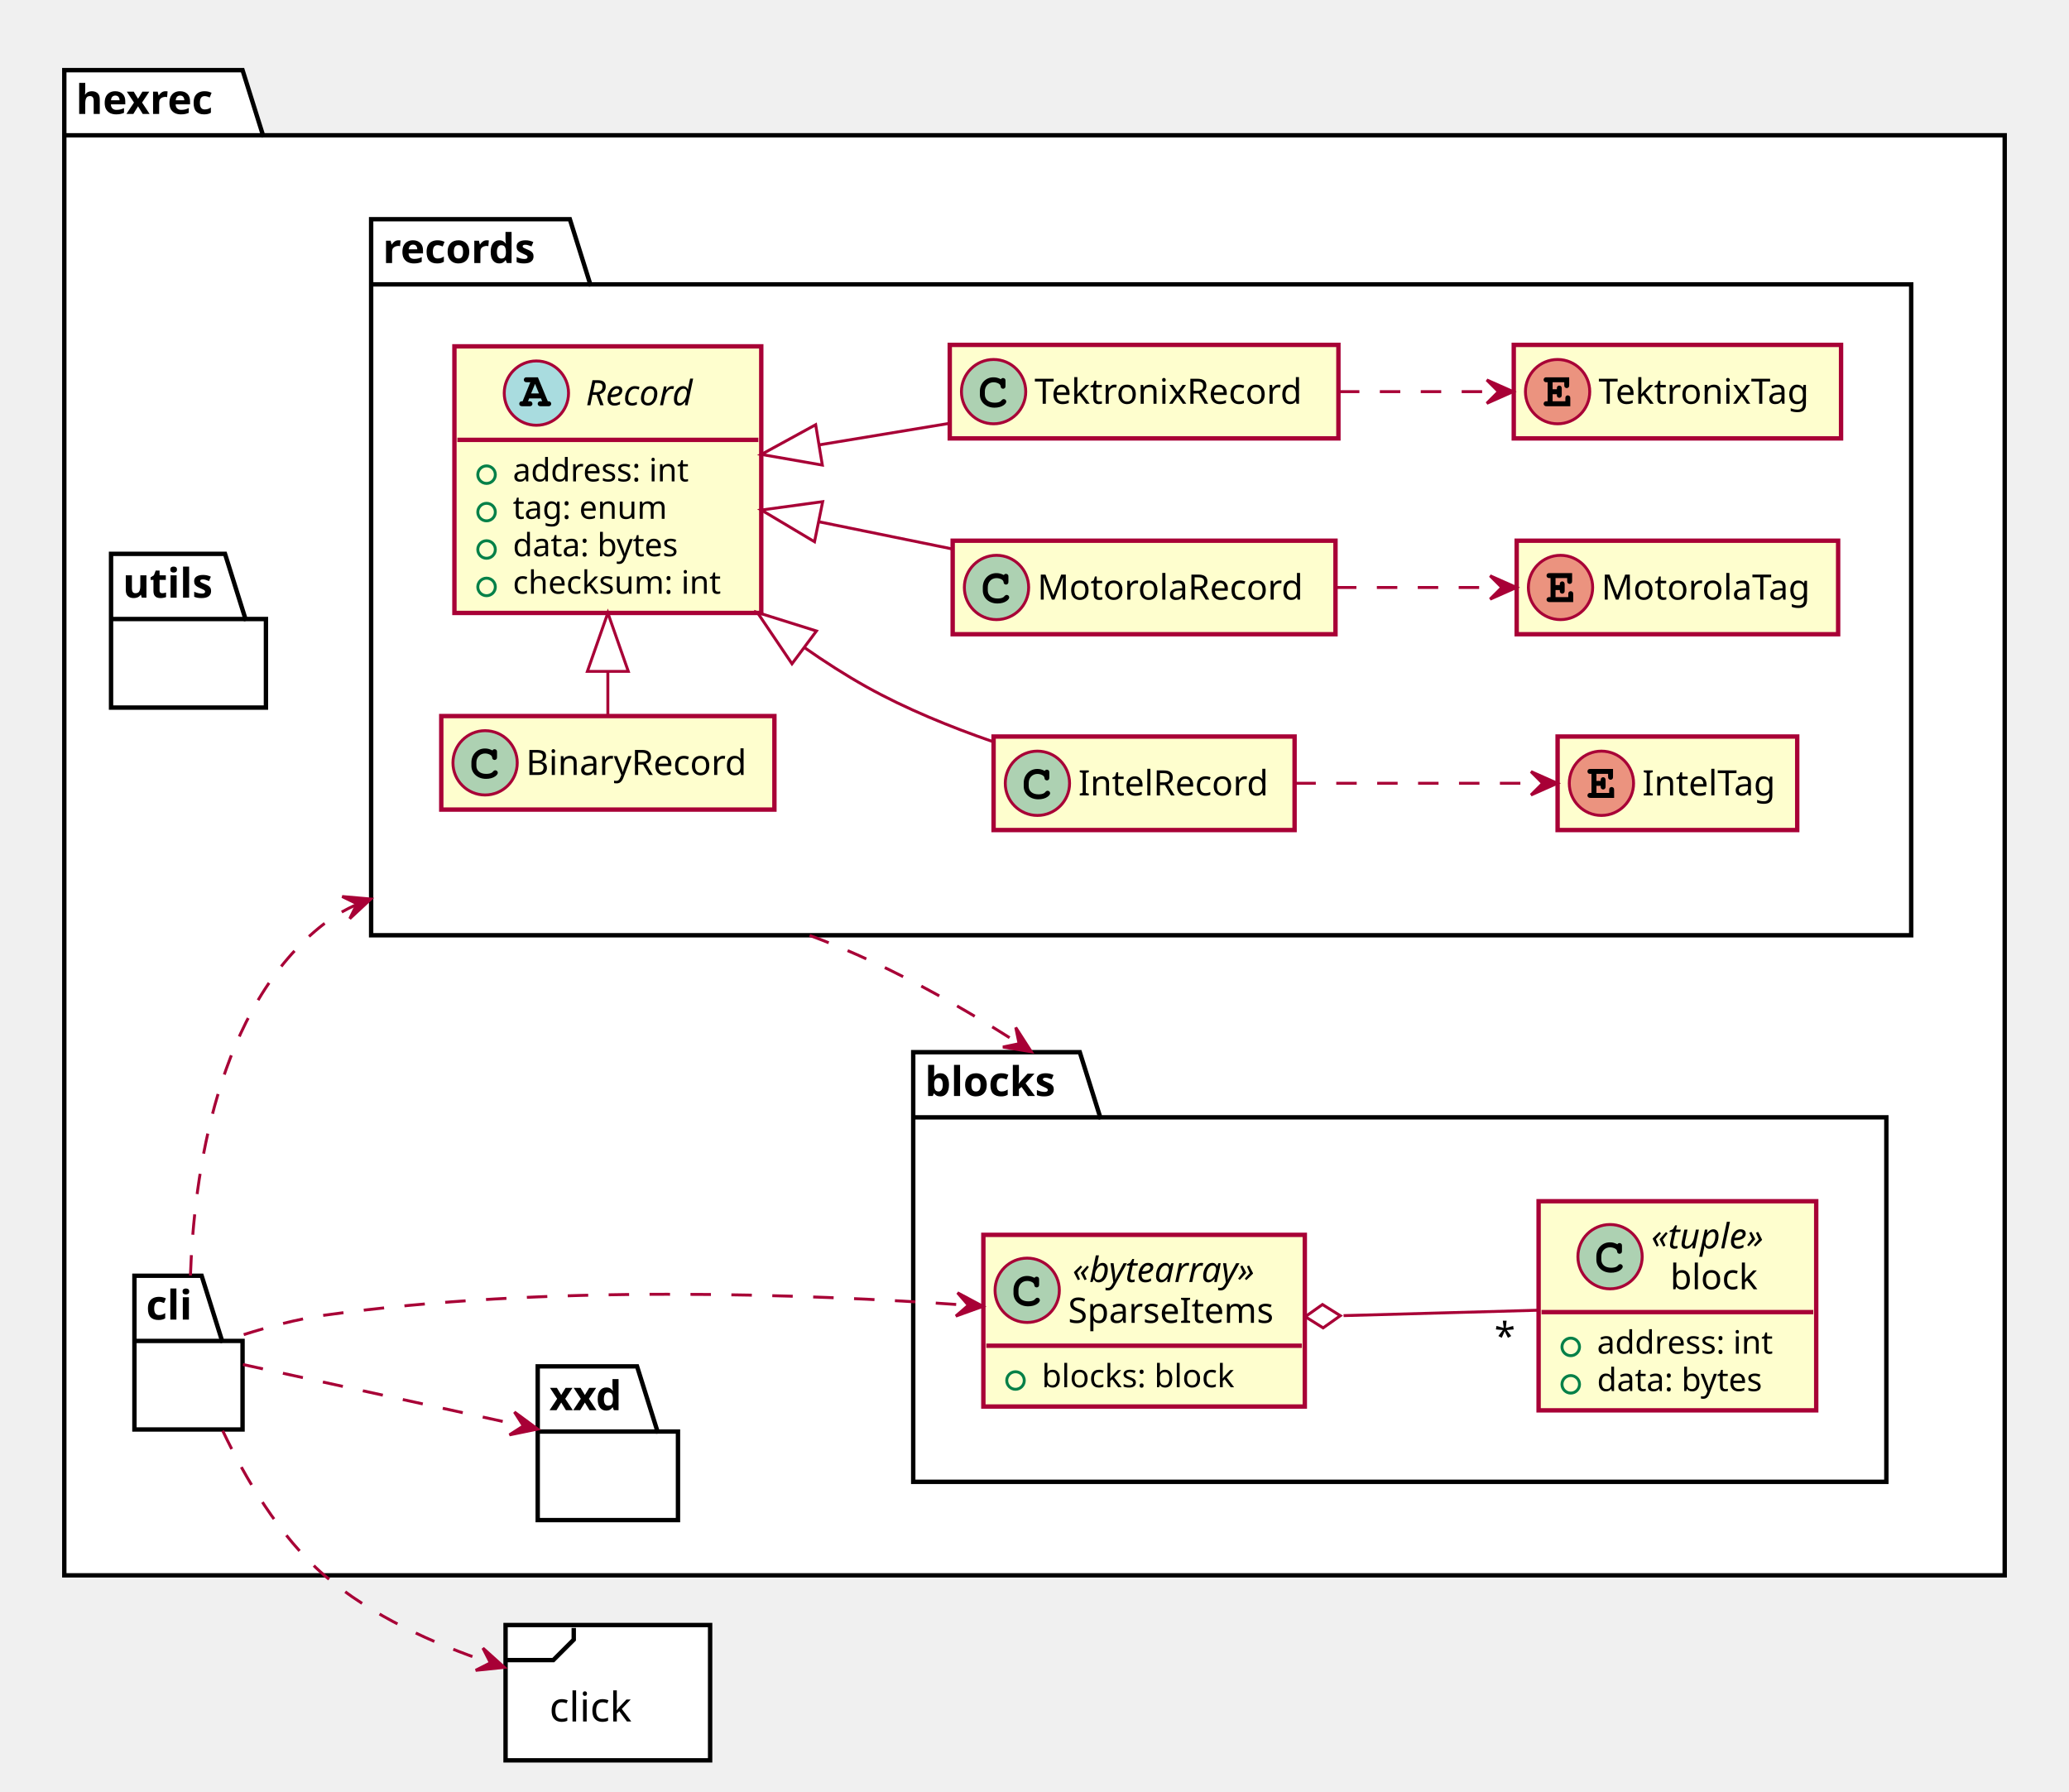
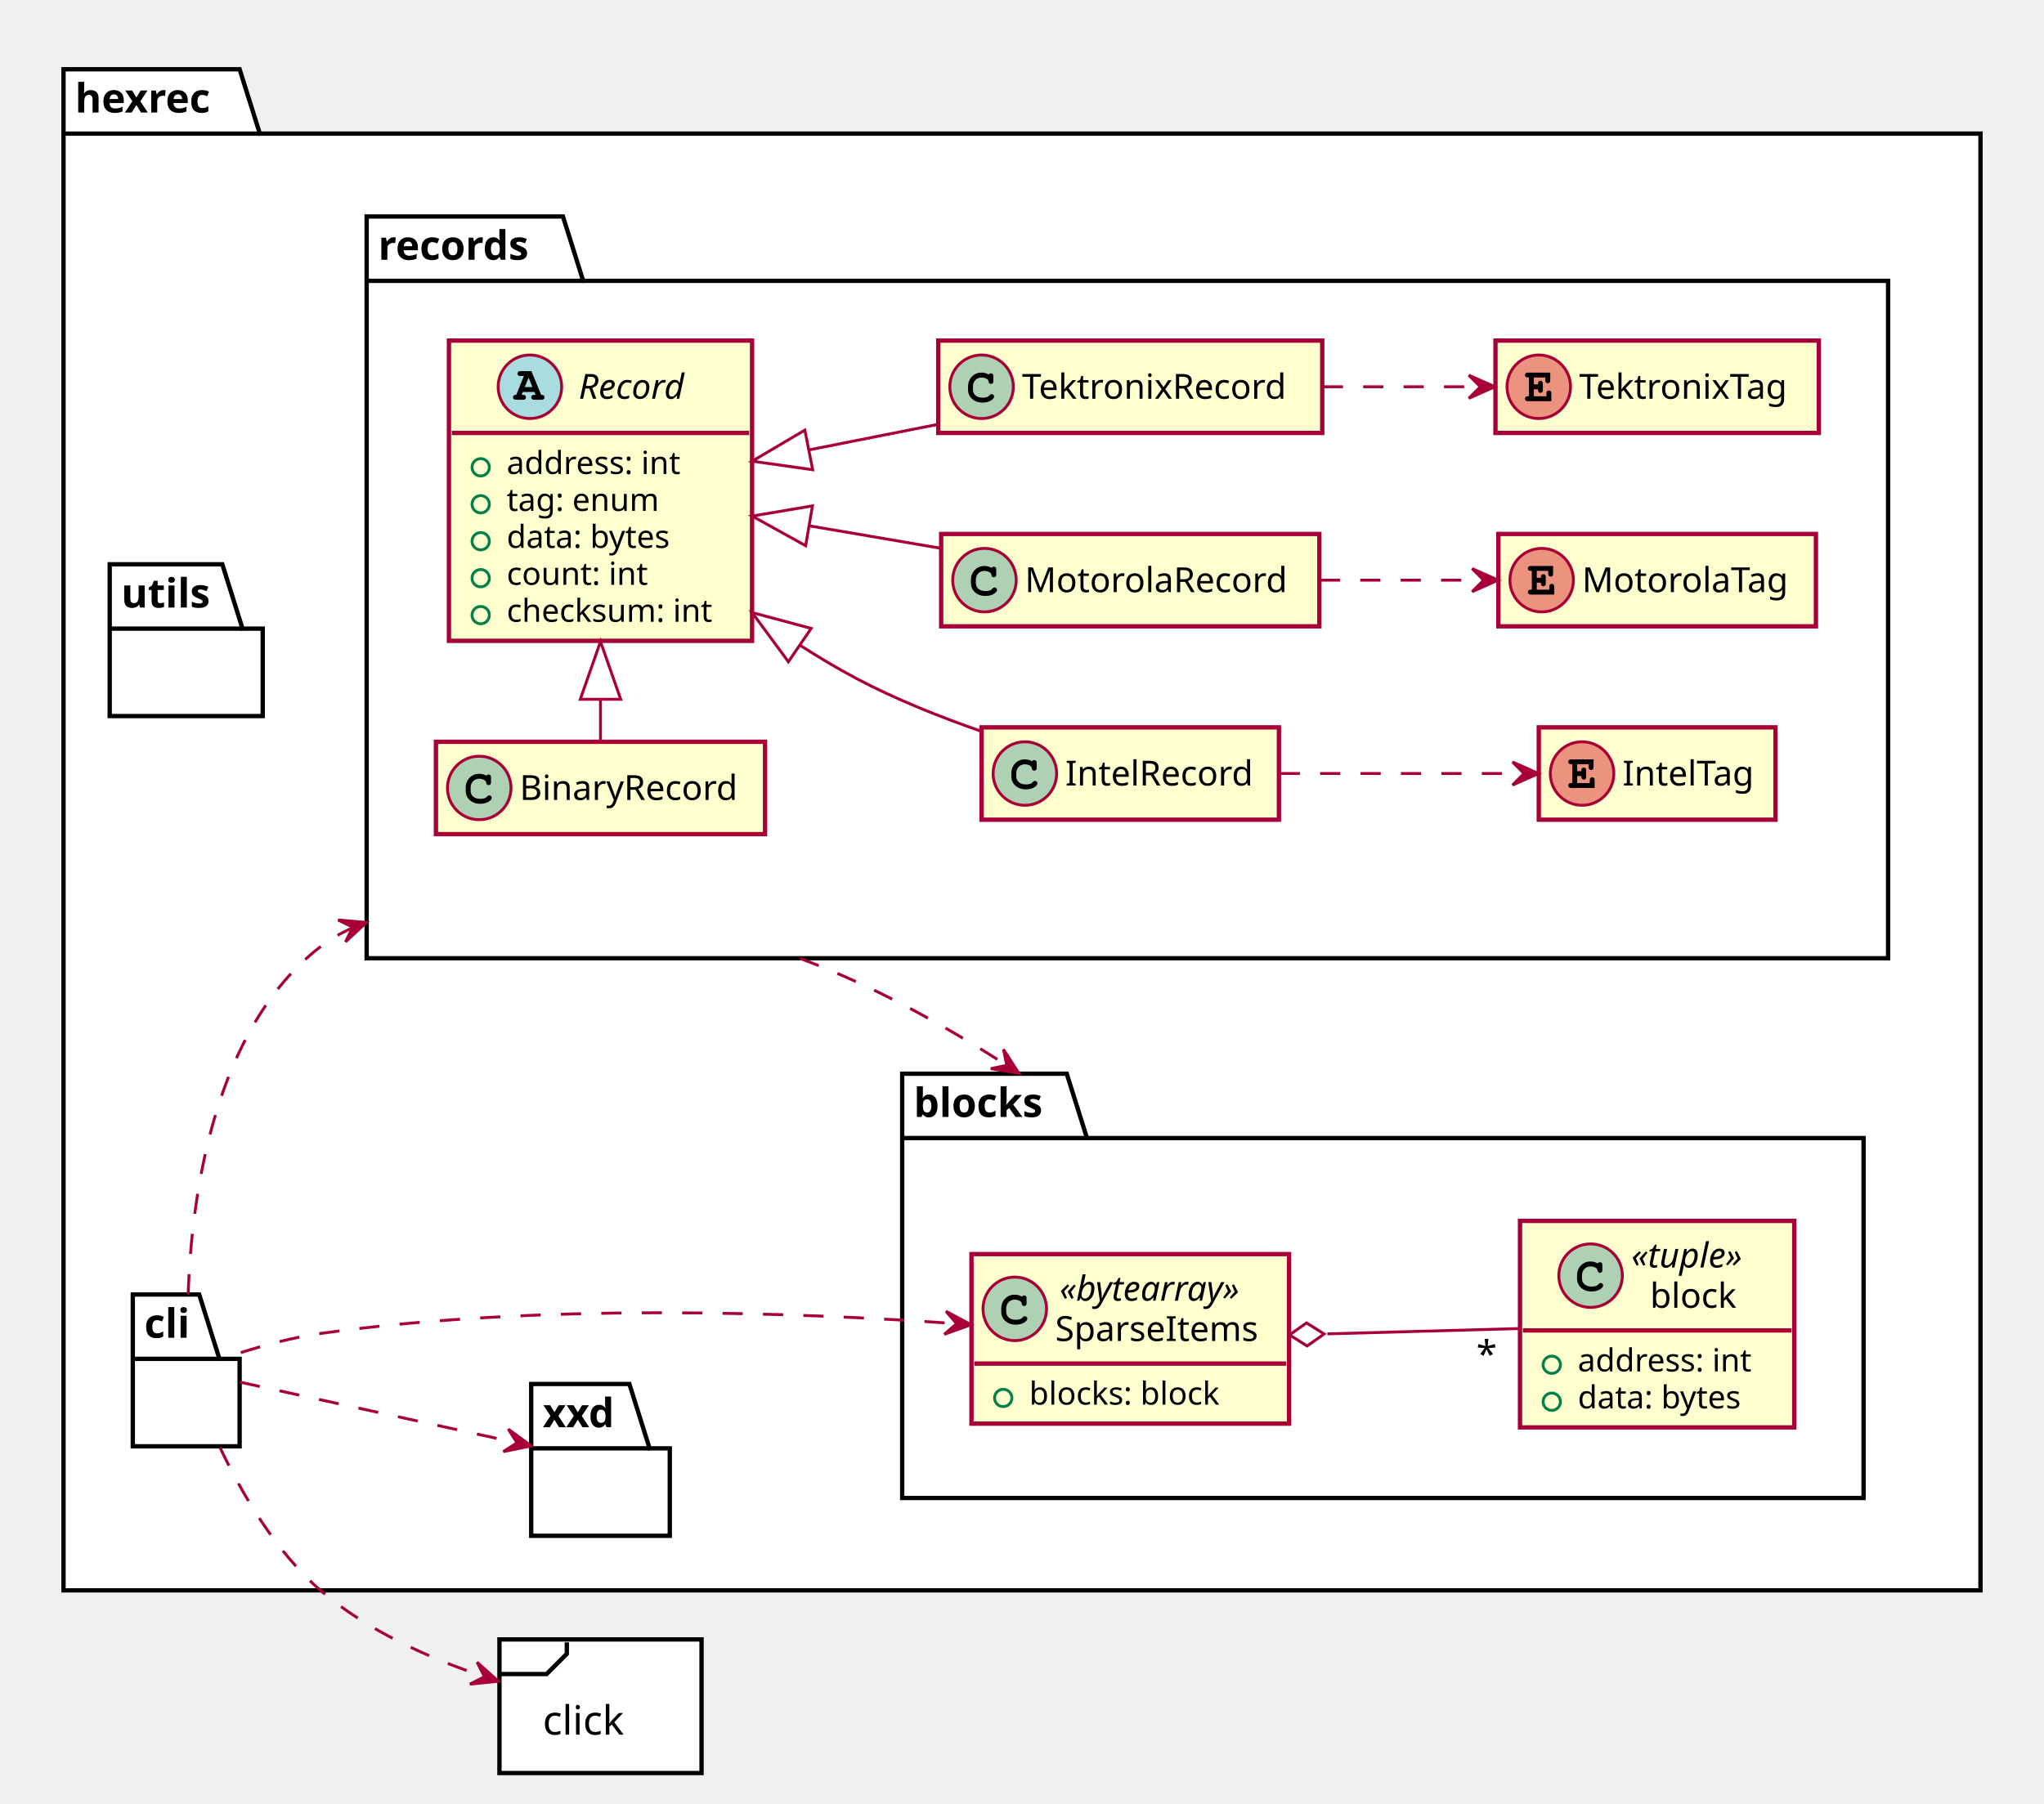
- <svg xmlns="http://www.w3.org/2000/svg" contentScriptType="application/ecmascript" contentStyleType="text/css" height="613px" preserveAspectRatio="none" style="width:708px;height:613px;" version="1.1" viewBox="0 0 708 613" width="708px" zoomAndPan="magnify">
+ <svg xmlns="http://www.w3.org/2000/svg" contentScriptType="application/ecmascript" contentStyleType="text/css" height="625px" preserveAspectRatio="none" style="width:708px;height:625px;" version="1.1" viewBox="0 0 708 625" width="708px" zoomAndPan="magnify">
  <defs />
  <g>
-     <polygon fill="#FFFFFF" points="22,24,83,24,90,46.297,686,46.297,686,539,22,539,22,24" style="stroke: #000000; stroke-width: 1.5;" />
+     <polygon fill="#FFFFFF" points="22,24,83,24,90,46.297,686,46.297,686,551,22,551,22,24" style="stroke: #000000; stroke-width: 1.5;" />
    <line style="stroke: #000000; stroke-width: 1.5;" x1="22" x2="90" y1="46.297" y2="46.297" />
    <text fill="#000000" font-family="sans-serif" font-size="14" font-weight="bold" lengthAdjust="spacingAndGlyphs" textLength="55" x="26" y="38.995">hexrec</text>
-     <polygon fill="#FFFFFF" points="312.5,360,369.5,360,376.5,382.297,645.5,382.297,645.5,507,312.5,507,312.5,360" style="stroke: #000000; stroke-width: 1.5;" />
-     <line style="stroke: #000000; stroke-width: 1.5;" x1="312.5" x2="376.5" y1="382.297" y2="382.297" />
-     <text fill="#000000" font-family="sans-serif" font-size="14" font-weight="bold" lengthAdjust="spacingAndGlyphs" textLength="51" x="316.5" y="374.995">blocks</text>
-     <polygon fill="#FFFFFF" points="127,75,195,75,202,97.297,654,97.297,654,320,127,320,127,75" style="stroke: #000000; stroke-width: 1.5;" />
+     <polygon fill="#FFFFFF" points="312.5,372,369.5,372,376.5,394.297,645.5,394.297,645.5,519,312.5,519,312.5,372" style="stroke: #000000; stroke-width: 1.5;" />
+     <line style="stroke: #000000; stroke-width: 1.5;" x1="312.5" x2="376.5" y1="394.297" y2="394.297" />
+     <text fill="#000000" font-family="sans-serif" font-size="14" font-weight="bold" lengthAdjust="spacingAndGlyphs" textLength="51" x="316.5" y="386.995">blocks</text>
+     <polygon fill="#FFFFFF" points="127,75,195,75,202,97.297,654,97.297,654,332,127,332,127,75" style="stroke: #000000; stroke-width: 1.5;" />
    <line style="stroke: #000000; stroke-width: 1.5;" x1="127" x2="202" y1="97.297" y2="97.297" />
    <text fill="#000000" font-family="sans-serif" font-size="14" font-weight="bold" lengthAdjust="spacingAndGlyphs" textLength="62" x="131" y="89.995">records</text>
-     <rect fill="#FFFFFF" height="46.297" style="stroke: #000000; stroke-width: 1.5;" width="70" x="173" y="556" />
-     <path d="M196.333,557 L196.333,561 L189.333,568 L173,568 " fill="none" style="stroke: #000000; stroke-width: 1.5;" />
-     <text fill="#000000" font-family="sans-serif" font-size="14" lengthAdjust="spacingAndGlyphs" textLength="30" x="188" y="588.995">click</text>
-     <polygon fill="#FFFFFF" points="38,189.5,77,189.5,84,211.797,91,211.797,91,242.094,38,242.094,38,189.5" style="stroke: #000000; stroke-width: 1.5;" />
-     <line style="stroke: #000000; stroke-width: 1.5;" x1="38" x2="84" y1="211.797" y2="211.797" />
-     <text fill="#000000" font-family="sans-serif" font-size="14" font-weight="bold" lengthAdjust="spacingAndGlyphs" textLength="33" x="42" y="204.495">utils</text>
-     <polygon fill="#FFFFFF" points="184,467.5,218,467.5,225,489.797,232,489.797,232,520.094,184,520.094,184,467.5" style="stroke: #000000; stroke-width: 1.5;" />
-     <line style="stroke: #000000; stroke-width: 1.5;" x1="184" x2="225" y1="489.797" y2="489.797" />
-     <text fill="#000000" font-family="sans-serif" font-size="14" font-weight="bold" lengthAdjust="spacingAndGlyphs" textLength="28" x="188" y="482.495">xxd</text>
-     <rect fill="#FEFECE" height="71.547" id="block" style="stroke: #A80036; stroke-width: 1.5;" width="95" x="526.5" y="411" />
-     <ellipse cx="550.95" cy="429.969" fill="#ADD1B2" rx="11" ry="11" style="stroke: #A80036; stroke-width: 1.0;" />
-     <path d="M553.294,425.641 L553.466,425.719 C553.684,425.406 553.888,425.312 554.184,425.312 C554.481,425.312 554.763,425.453 554.919,425.719 C555.013,425.875 555.028,426 555.028,426.438 L555.028,427.859 C555.028,428.281 554.997,428.469 554.888,428.625 C554.716,428.844 554.45,428.984 554.184,428.984 C553.966,428.984 553.731,428.875 553.591,428.734 C553.45,428.609 553.419,428.484 553.356,428.078 C553.263,427.672 553.091,427.453 552.606,427.172 C552.138,426.922 551.528,426.766 550.95,426.766 C549.216,426.766 547.966,428.078 547.966,429.859 L547.966,430.953 C547.966,432.656 549.263,433.75 551.309,433.75 C552.075,433.75 552.763,433.625 553.184,433.359 C553.372,433.266 553.372,433.266 553.825,432.781 C554.013,432.594 554.216,432.516 554.434,432.516 C554.903,432.516 555.294,432.906 555.294,433.359 C555.294,433.75 554.966,434.203 554.388,434.609 C553.638,435.156 552.481,435.453 551.263,435.453 C548.372,435.453 546.263,433.562 546.263,430.984 L546.263,429.859 C546.263,427.141 548.263,425.062 550.888,425.062 C551.763,425.062 552.356,425.203 553.294,425.641 Z " />
-     <text fill="#000000" font-family="sans-serif" font-size="12" font-style="italic" lengthAdjust="spacingAndGlyphs" textLength="46" x="565.05" y="427.139">«tuple»</text>
-     <text fill="#000000" font-family="sans-serif" font-size="12" lengthAdjust="spacingAndGlyphs" textLength="33" x="571.55" y="441.107">block</text>
-     <line style="stroke: #A80036; stroke-width: 1.5;" x1="527.5" x2="620.5" y1="448.938" y2="448.938" />
-     <ellipse cx="537.5" cy="460.84" fill="none" rx="3" ry="3" style="stroke: #038048; stroke-width: 1.0;" />
-     <text fill="#000000" font-family="sans-serif" font-size="11" lengthAdjust="spacingAndGlyphs" textLength="69" x="546.5" y="463.148">address: int</text>
-     <ellipse cx="537.5" cy="473.644" fill="none" rx="3" ry="3" style="stroke: #038048; stroke-width: 1.0;" />
-     <text fill="#000000" font-family="sans-serif" font-size="11" lengthAdjust="spacingAndGlyphs" textLength="64" x="546.5" y="475.953">data: bytes</text>
-     <rect fill="#FEFECE" height="58.742" id="SparseItems" style="stroke: #A80036; stroke-width: 1.5;" width="110" x="336.5" y="422.5" />
-     <ellipse cx="351.5" cy="441.469" fill="#ADD1B2" rx="11" ry="11" style="stroke: #A80036; stroke-width: 1.0;" />
-     <path d="M353.844,437.141 L354.016,437.219 C354.234,436.906 354.438,436.812 354.734,436.812 C355.031,436.812 355.312,436.953 355.469,437.219 C355.562,437.375 355.578,437.5 355.578,437.938 L355.578,439.359 C355.578,439.781 355.547,439.969 355.438,440.125 C355.266,440.344 355,440.484 354.734,440.484 C354.516,440.484 354.281,440.375 354.141,440.234 C354,440.109 353.969,439.984 353.906,439.578 C353.812,439.172 353.641,438.953 353.156,438.672 C352.688,438.422 352.078,438.266 351.5,438.266 C349.766,438.266 348.516,439.578 348.516,441.359 L348.516,442.453 C348.516,444.156 349.812,445.25 351.859,445.25 C352.625,445.25 353.312,445.125 353.734,444.859 C353.922,444.766 353.922,444.766 354.375,444.281 C354.562,444.094 354.766,444.016 354.984,444.016 C355.453,444.016 355.844,444.406 355.844,444.859 C355.844,445.25 355.516,445.703 354.938,446.109 C354.188,446.656 353.031,446.953 351.812,446.953 C348.922,446.953 346.812,445.062 346.812,442.484 L346.812,441.359 C346.812,438.641 348.812,436.562 351.438,436.562 C352.312,436.562 352.906,436.703 353.844,437.141 Z " />
-     <text fill="#000000" font-family="sans-serif" font-size="12" font-style="italic" lengthAdjust="spacingAndGlyphs" textLength="75" x="367" y="438.639">«bytearray»</text>
-     <text fill="#000000" font-family="sans-serif" font-size="12" lengthAdjust="spacingAndGlyphs" textLength="78" x="365.5" y="452.607">SparseItems</text>
-     <line style="stroke: #A80036; stroke-width: 1.5;" x1="337.5" x2="445.5" y1="460.438" y2="460.438" />
-     <ellipse cx="347.5" cy="472.34" fill="none" rx="3" ry="3" style="stroke: #038048; stroke-width: 1.0;" />
-     <text fill="#000000" font-family="sans-serif" font-size="11" lengthAdjust="spacingAndGlyphs" textLength="73" x="356.5" y="474.648">blocks: block</text>
-     <rect fill="#FEFECE" height="91.219" id="Record" style="stroke: #A80036; stroke-width: 1.5;" width="105" x="155.5" y="118.5" />
-     <ellipse cx="183.55" cy="134.5" fill="#A9DCDF" rx="11" ry="11" style="stroke: #A80036; stroke-width: 1.0;" />
-     <path d="M185.128,136.312 L181.081,136.312 L180.691,137.297 L181.081,137.297 C181.534,137.297 181.675,137.328 181.847,137.453 C182.066,137.625 182.191,137.875 182.191,138.156 C182.191,138.438 182.05,138.734 181.784,138.875 C181.659,138.969 181.441,139 181.081,139 L178.816,139 C178.066,139 177.691,138.719 177.691,138.156 C177.691,137.859 177.847,137.578 178.097,137.422 C178.253,137.312 178.409,137.297 178.831,137.297 L181.472,130.781 L180.394,130.781 C179.956,130.781 179.784,130.75 179.613,130.641 C179.394,130.469 179.253,130.219 179.253,129.938 C179.253,129.656 179.409,129.375 179.659,129.203 C179.816,129.109 179.941,129.094 180.394,129.094 L184.066,129.094 L187.456,137.297 C187.925,137.297 188.081,137.328 188.253,137.469 C188.472,137.625 188.613,137.875 188.613,138.156 C188.613,138.438 188.456,138.734 188.206,138.875 C188.066,138.969 187.847,139 187.488,139 L185.128,139 C184.706,139 184.503,138.953 184.363,138.828 C184.144,138.672 184.003,138.422 184.003,138.156 C184.003,137.859 184.159,137.578 184.409,137.422 C184.566,137.312 184.675,137.297 185.128,137.297 L185.519,137.297 Z M184.425,134.609 L183.097,131.344 L181.753,134.609 Z " />
-     <text fill="#000000" font-family="sans-serif" font-size="12" font-style="italic" lengthAdjust="spacingAndGlyphs" textLength="44" x="200.45" y="138.654">Record</text>
-     <line style="stroke: #A80036; stroke-width: 1.5;" x1="156.5" x2="259.5" y1="150.5" y2="150.5" />
-     <ellipse cx="166.5" cy="162.402" fill="none" rx="3" ry="3" style="stroke: #038048; stroke-width: 1.0;" />
-     <text fill="#000000" font-family="sans-serif" font-size="11" lengthAdjust="spacingAndGlyphs" textLength="69" x="175.5" y="164.71">address: int</text>
-     <ellipse cx="166.5" cy="175.207" fill="none" rx="3" ry="3" style="stroke: #038048; stroke-width: 1.0;" />
-     <text fill="#000000" font-family="sans-serif" font-size="11" lengthAdjust="spacingAndGlyphs" textLength="58" x="175.5" y="177.515">tag: enum</text>
-     <ellipse cx="166.5" cy="188.012" fill="none" rx="3" ry="3" style="stroke: #038048; stroke-width: 1.0;" />
-     <text fill="#000000" font-family="sans-serif" font-size="11" lengthAdjust="spacingAndGlyphs" textLength="64" x="175.5" y="190.32">data: bytes</text>
-     <ellipse cx="166.5" cy="200.816" fill="none" rx="3" ry="3" style="stroke: #038048; stroke-width: 1.0;" />
-     <text fill="#000000" font-family="sans-serif" font-size="11" lengthAdjust="spacingAndGlyphs" textLength="79" x="175.5" y="203.125">checksum: int</text>
-     <rect fill="#FEFECE" height="32" id="BinaryRecord" style="stroke: #A80036; stroke-width: 1.5;" width="114" x="151" y="245" />
-     <ellipse cx="166" cy="261" fill="#ADD1B2" rx="11" ry="11" style="stroke: #A80036; stroke-width: 1.0;" />
-     <path d="M168.344,256.672 L168.516,256.75 C168.734,256.438 168.938,256.344 169.234,256.344 C169.531,256.344 169.812,256.484 169.969,256.75 C170.062,256.906 170.078,257.031 170.078,257.469 L170.078,258.891 C170.078,259.312 170.047,259.5 169.938,259.656 C169.766,259.875 169.5,260.016 169.234,260.016 C169.016,260.016 168.781,259.906 168.641,259.766 C168.5,259.641 168.469,259.516 168.406,259.109 C168.312,258.703 168.141,258.484 167.656,258.203 C167.188,257.953 166.578,257.797 166,257.797 C164.266,257.797 163.016,259.109 163.016,260.891 L163.016,261.984 C163.016,263.688 164.312,264.781 166.359,264.781 C167.125,264.781 167.812,264.656 168.234,264.391 C168.422,264.297 168.422,264.297 168.875,263.812 C169.062,263.625 169.266,263.547 169.484,263.547 C169.953,263.547 170.344,263.938 170.344,264.391 C170.344,264.781 170.016,265.234 169.438,265.641 C168.688,266.188 167.531,266.484 166.312,266.484 C163.422,266.484 161.312,264.594 161.312,262.016 L161.312,260.891 C161.312,258.172 163.312,256.094 165.938,256.094 C166.812,256.094 167.406,256.234 168.344,256.672 Z " />
-     <text fill="#000000" font-family="sans-serif" font-size="12" lengthAdjust="spacingAndGlyphs" textLength="82" x="180" y="265.154">BinaryRecord</text>
+     <rect fill="#FFFFFF" height="46.297" style="stroke: #000000; stroke-width: 1.5;" width="70" x="173" y="568" />
+     <path d="M196.333,569 L196.333,573 L189.333,580 L173,580 " fill="none" style="stroke: #000000; stroke-width: 1.5;" />
+     <text fill="#000000" font-family="sans-serif" font-size="14" lengthAdjust="spacingAndGlyphs" textLength="30" x="188" y="600.995">click</text>
+     <polygon fill="#FFFFFF" points="38,195.5,77,195.5,84,217.797,91,217.797,91,248.094,38,248.094,38,195.5" style="stroke: #000000; stroke-width: 1.5;" />
+     <line style="stroke: #000000; stroke-width: 1.5;" x1="38" x2="84" y1="217.797" y2="217.797" />
+     <text fill="#000000" font-family="sans-serif" font-size="14" font-weight="bold" lengthAdjust="spacingAndGlyphs" textLength="33" x="42" y="210.495">utils</text>
+     <polygon fill="#FFFFFF" points="184,479.5,218,479.5,225,501.797,232,501.797,232,532.094,184,532.094,184,479.5" style="stroke: #000000; stroke-width: 1.5;" />
+     <line style="stroke: #000000; stroke-width: 1.5;" x1="184" x2="225" y1="501.797" y2="501.797" />
+     <text fill="#000000" font-family="sans-serif" font-size="14" font-weight="bold" lengthAdjust="spacingAndGlyphs" textLength="28" x="188" y="494.495">xxd</text>
+     <rect fill="#FEFECE" height="71.547" id="block" style="stroke: #A80036; stroke-width: 1.5;" width="95" x="526.5" y="423" />
+     <ellipse cx="550.95" cy="441.969" fill="#ADD1B2" rx="11" ry="11" style="stroke: #A80036; stroke-width: 1.0;" />
+     <path d="M553.294,437.641 L553.466,437.719 C553.684,437.406 553.888,437.312 554.184,437.312 C554.481,437.312 554.763,437.453 554.919,437.719 C555.013,437.875 555.028,438 555.028,438.438 L555.028,439.859 C555.028,440.281 554.997,440.469 554.888,440.625 C554.716,440.844 554.45,440.984 554.184,440.984 C553.966,440.984 553.731,440.875 553.591,440.734 C553.45,440.609 553.419,440.484 553.356,440.078 C553.263,439.672 553.091,439.453 552.606,439.172 C552.138,438.922 551.528,438.766 550.95,438.766 C549.216,438.766 547.966,440.078 547.966,441.859 L547.966,442.953 C547.966,444.656 549.263,445.75 551.309,445.75 C552.075,445.75 552.763,445.625 553.184,445.359 C553.372,445.266 553.372,445.266 553.825,444.781 C554.013,444.594 554.216,444.516 554.434,444.516 C554.903,444.516 555.294,444.906 555.294,445.359 C555.294,445.75 554.966,446.203 554.388,446.609 C553.638,447.156 552.481,447.453 551.263,447.453 C548.372,447.453 546.263,445.562 546.263,442.984 L546.263,441.859 C546.263,439.141 548.263,437.062 550.888,437.062 C551.763,437.062 552.356,437.203 553.294,437.641 Z " />
+     <text fill="#000000" font-family="sans-serif" font-size="12" font-style="italic" lengthAdjust="spacingAndGlyphs" textLength="46" x="565.05" y="439.139">«tuple»</text>
+     <text fill="#000000" font-family="sans-serif" font-size="12" lengthAdjust="spacingAndGlyphs" textLength="33" x="571.55" y="453.107">block</text>
+     <line style="stroke: #A80036; stroke-width: 1.5;" x1="527.5" x2="620.5" y1="460.938" y2="460.938" />
+     <ellipse cx="537.5" cy="472.84" fill="none" rx="3" ry="3" style="stroke: #038048; stroke-width: 1.0;" />
+     <text fill="#000000" font-family="sans-serif" font-size="11" lengthAdjust="spacingAndGlyphs" textLength="69" x="546.5" y="475.148">address: int</text>
+     <ellipse cx="537.5" cy="485.644" fill="none" rx="3" ry="3" style="stroke: #038048; stroke-width: 1.0;" />
+     <text fill="#000000" font-family="sans-serif" font-size="11" lengthAdjust="spacingAndGlyphs" textLength="64" x="546.5" y="487.953">data: bytes</text>
+     <rect fill="#FEFECE" height="58.742" id="SparseItems" style="stroke: #A80036; stroke-width: 1.5;" width="110" x="336.5" y="434.5" />
+     <ellipse cx="351.5" cy="453.469" fill="#ADD1B2" rx="11" ry="11" style="stroke: #A80036; stroke-width: 1.0;" />
+     <path d="M353.844,449.141 L354.016,449.219 C354.234,448.906 354.438,448.812 354.734,448.812 C355.031,448.812 355.312,448.953 355.469,449.219 C355.562,449.375 355.578,449.5 355.578,449.938 L355.578,451.359 C355.578,451.781 355.547,451.969 355.438,452.125 C355.266,452.344 355,452.484 354.734,452.484 C354.516,452.484 354.281,452.375 354.141,452.234 C354,452.109 353.969,451.984 353.906,451.578 C353.812,451.172 353.641,450.953 353.156,450.672 C352.688,450.422 352.078,450.266 351.5,450.266 C349.766,450.266 348.516,451.578 348.516,453.359 L348.516,454.453 C348.516,456.156 349.812,457.25 351.859,457.25 C352.625,457.25 353.312,457.125 353.734,456.859 C353.922,456.766 353.922,456.766 354.375,456.281 C354.562,456.094 354.766,456.016 354.984,456.016 C355.453,456.016 355.844,456.406 355.844,456.859 C355.844,457.25 355.516,457.703 354.938,458.109 C354.188,458.656 353.031,458.953 351.812,458.953 C348.922,458.953 346.812,457.062 346.812,454.484 L346.812,453.359 C346.812,450.641 348.812,448.562 351.438,448.562 C352.312,448.562 352.906,448.703 353.844,449.141 Z " />
+     <text fill="#000000" font-family="sans-serif" font-size="12" font-style="italic" lengthAdjust="spacingAndGlyphs" textLength="75" x="367" y="450.639">«bytearray»</text>
+     <text fill="#000000" font-family="sans-serif" font-size="12" lengthAdjust="spacingAndGlyphs" textLength="78" x="365.5" y="464.607">SparseItems</text>
+     <line style="stroke: #A80036; stroke-width: 1.5;" x1="337.5" x2="445.5" y1="472.438" y2="472.438" />
+     <ellipse cx="347.5" cy="484.34" fill="none" rx="3" ry="3" style="stroke: #038048; stroke-width: 1.0;" />
+     <text fill="#000000" font-family="sans-serif" font-size="11" lengthAdjust="spacingAndGlyphs" textLength="73" x="356.5" y="486.648">blocks: block</text>
+     <rect fill="#FEFECE" height="104.023" id="Record" style="stroke: #A80036; stroke-width: 1.5;" width="105" x="155.5" y="118" />
+     <ellipse cx="183.55" cy="134" fill="#A9DCDF" rx="11" ry="11" style="stroke: #A80036; stroke-width: 1.0;" />
+     <path d="M185.128,135.812 L181.081,135.812 L180.691,136.797 L181.081,136.797 C181.534,136.797 181.675,136.828 181.847,136.953 C182.066,137.125 182.191,137.375 182.191,137.656 C182.191,137.938 182.05,138.234 181.784,138.375 C181.659,138.469 181.441,138.5 181.081,138.5 L178.816,138.5 C178.066,138.5 177.691,138.219 177.691,137.656 C177.691,137.359 177.847,137.078 178.097,136.922 C178.253,136.812 178.409,136.797 178.831,136.797 L181.472,130.281 L180.394,130.281 C179.956,130.281 179.784,130.25 179.613,130.141 C179.394,129.969 179.253,129.719 179.253,129.438 C179.253,129.156 179.409,128.875 179.659,128.703 C179.816,128.609 179.941,128.594 180.394,128.594 L184.066,128.594 L187.456,136.797 C187.925,136.797 188.081,136.828 188.253,136.969 C188.472,137.125 188.613,137.375 188.613,137.656 C188.613,137.938 188.456,138.234 188.206,138.375 C188.066,138.469 187.847,138.5 187.488,138.5 L185.128,138.5 C184.706,138.5 184.503,138.453 184.363,138.328 C184.144,138.172 184.003,137.922 184.003,137.656 C184.003,137.359 184.159,137.078 184.409,136.922 C184.566,136.812 184.675,136.797 185.128,136.797 L185.519,136.797 Z M184.425,134.109 L183.097,130.844 L181.753,134.109 Z " />
+     <text fill="#000000" font-family="sans-serif" font-size="12" font-style="italic" lengthAdjust="spacingAndGlyphs" textLength="44" x="200.45" y="138.154">Record</text>
+     <line style="stroke: #A80036; stroke-width: 1.5;" x1="156.5" x2="259.5" y1="150" y2="150" />
+     <ellipse cx="166.5" cy="161.902" fill="none" rx="3" ry="3" style="stroke: #038048; stroke-width: 1.0;" />
+     <text fill="#000000" font-family="sans-serif" font-size="11" lengthAdjust="spacingAndGlyphs" textLength="69" x="175.5" y="164.21">address: int</text>
+     <ellipse cx="166.5" cy="174.707" fill="none" rx="3" ry="3" style="stroke: #038048; stroke-width: 1.0;" />
+     <text fill="#000000" font-family="sans-serif" font-size="11" lengthAdjust="spacingAndGlyphs" textLength="58" x="175.5" y="177.015">tag: enum</text>
+     <ellipse cx="166.5" cy="187.512" fill="none" rx="3" ry="3" style="stroke: #038048; stroke-width: 1.0;" />
+     <text fill="#000000" font-family="sans-serif" font-size="11" lengthAdjust="spacingAndGlyphs" textLength="64" x="175.5" y="189.82">data: bytes</text>
+     <ellipse cx="166.5" cy="200.316" fill="none" rx="3" ry="3" style="stroke: #038048; stroke-width: 1.0;" />
+     <text fill="#000000" font-family="sans-serif" font-size="11" lengthAdjust="spacingAndGlyphs" textLength="53" x="175.5" y="202.625">count: int</text>
+     <ellipse cx="166.5" cy="213.121" fill="none" rx="3" ry="3" style="stroke: #038048; stroke-width: 1.0;" />
+     <text fill="#000000" font-family="sans-serif" font-size="11" lengthAdjust="spacingAndGlyphs" textLength="79" x="175.5" y="215.429">checksum: int</text>
+     <rect fill="#FEFECE" height="32" id="BinaryRecord" style="stroke: #A80036; stroke-width: 1.5;" width="114" x="151" y="257" />
+     <ellipse cx="166" cy="273" fill="#ADD1B2" rx="11" ry="11" style="stroke: #A80036; stroke-width: 1.0;" />
+     <path d="M168.344,268.672 L168.516,268.75 C168.734,268.438 168.938,268.344 169.234,268.344 C169.531,268.344 169.812,268.484 169.969,268.75 C170.062,268.906 170.078,269.031 170.078,269.469 L170.078,270.891 C170.078,271.312 170.047,271.5 169.938,271.656 C169.766,271.875 169.5,272.016 169.234,272.016 C169.016,272.016 168.781,271.906 168.641,271.766 C168.5,271.641 168.469,271.516 168.406,271.109 C168.312,270.703 168.141,270.484 167.656,270.203 C167.188,269.953 166.578,269.797 166,269.797 C164.266,269.797 163.016,271.109 163.016,272.891 L163.016,273.984 C163.016,275.688 164.312,276.781 166.359,276.781 C167.125,276.781 167.812,276.656 168.234,276.391 C168.422,276.297 168.422,276.297 168.875,275.812 C169.062,275.625 169.266,275.547 169.484,275.547 C169.953,275.547 170.344,275.938 170.344,276.391 C170.344,276.781 170.016,277.234 169.438,277.641 C168.688,278.188 167.531,278.484 166.312,278.484 C163.422,278.484 161.312,276.594 161.312,274.016 L161.312,272.891 C161.312,270.172 163.312,268.094 165.938,268.094 C166.812,268.094 167.406,268.234 168.344,268.672 Z " />
+     <text fill="#000000" font-family="sans-serif" font-size="12" lengthAdjust="spacingAndGlyphs" textLength="82" x="180" y="277.154">BinaryRecord</text>
    <rect fill="#FEFECE" height="32" id="IntelRecord" style="stroke: #A80036; stroke-width: 1.5;" width="103" x="340" y="252" />
    <ellipse cx="355" cy="268" fill="#ADD1B2" rx="11" ry="11" style="stroke: #A80036; stroke-width: 1.0;" />
    <path d="M357.344,263.672 L357.516,263.75 C357.734,263.438 357.938,263.344 358.234,263.344 C358.531,263.344 358.812,263.484 358.969,263.75 C359.062,263.906 359.078,264.031 359.078,264.469 L359.078,265.891 C359.078,266.312 359.047,266.5 358.938,266.656 C358.766,266.875 358.5,267.016 358.234,267.016 C358.016,267.016 357.781,266.906 357.641,266.766 C357.5,266.641 357.469,266.516 357.406,266.109 C357.312,265.703 357.141,265.484 356.656,265.203 C356.188,264.953 355.578,264.797 355,264.797 C353.266,264.797 352.016,266.109 352.016,267.891 L352.016,268.984 C352.016,270.688 353.312,271.781 355.359,271.781 C356.125,271.781 356.812,271.656 357.234,271.391 C357.422,271.297 357.422,271.297 357.875,270.812 C358.062,270.625 358.266,270.547 358.484,270.547 C358.953,270.547 359.344,270.938 359.344,271.391 C359.344,271.781 359.016,272.234 358.438,272.641 C357.688,273.188 356.531,273.484 355.312,273.484 C352.422,273.484 350.312,271.594 350.312,269.016 L350.312,267.891 C350.312,265.172 352.312,263.094 354.938,263.094 C355.812,263.094 356.406,263.234 357.344,263.672 Z " />
    <text fill="#000000" font-family="sans-serif" font-size="12" lengthAdjust="spacingAndGlyphs" textLength="71" x="369" y="272.154">IntelRecord</text>
    <rect fill="#FEFECE" height="32" id="MotorolaRecord" style="stroke: #A80036; stroke-width: 1.5;" width="131" x="326" y="185" />
    <ellipse cx="341" cy="201" fill="#ADD1B2" rx="11" ry="11" style="stroke: #A80036; stroke-width: 1.0;" />
    <path d="M343.344,196.672 L343.516,196.75 C343.734,196.438 343.938,196.344 344.234,196.344 C344.531,196.344 344.812,196.484 344.969,196.75 C345.062,196.906 345.078,197.031 345.078,197.469 L345.078,198.891 C345.078,199.312 345.047,199.5 344.938,199.656 C344.766,199.875 344.5,200.016 344.234,200.016 C344.016,200.016 343.781,199.906 343.641,199.766 C343.5,199.641 343.469,199.516 343.406,199.109 C343.312,198.703 343.141,198.484 342.656,198.203 C342.188,197.953 341.578,197.797 341,197.797 C339.266,197.797 338.016,199.109 338.016,200.891 L338.016,201.984 C338.016,203.688 339.312,204.781 341.359,204.781 C342.125,204.781 342.812,204.656 343.234,204.391 C343.422,204.297 343.422,204.297 343.875,203.812 C344.062,203.625 344.266,203.547 344.484,203.547 C344.953,203.547 345.344,203.938 345.344,204.391 C345.344,204.781 345.016,205.234 344.438,205.641 C343.688,206.188 342.531,206.484 341.312,206.484 C338.422,206.484 336.312,204.594 336.312,202.016 L336.312,200.891 C336.312,198.172 338.312,196.094 340.938,196.094 C341.812,196.094 342.406,196.234 343.344,196.672 Z " />
    <text fill="#000000" font-family="sans-serif" font-size="12" lengthAdjust="spacingAndGlyphs" textLength="99" x="355" y="205.154">MotorolaRecord</text>
    <rect fill="#FEFECE" height="32" id="TektronixRecord" style="stroke: #A80036; stroke-width: 1.5;" width="133" x="325" y="118" />
    <ellipse cx="340" cy="134" fill="#ADD1B2" rx="11" ry="11" style="stroke: #A80036; stroke-width: 1.0;" />
    <path d="M342.344,129.672 L342.516,129.75 C342.734,129.438 342.938,129.344 343.234,129.344 C343.531,129.344 343.812,129.484 343.969,129.75 C344.062,129.906 344.078,130.031 344.078,130.469 L344.078,131.891 C344.078,132.312 344.047,132.5 343.938,132.656 C343.766,132.875 343.5,133.016 343.234,133.016 C343.016,133.016 342.781,132.906 342.641,132.766 C342.5,132.641 342.469,132.516 342.406,132.109 C342.312,131.703 342.141,131.484 341.656,131.203 C341.188,130.953 340.578,130.797 340,130.797 C338.266,130.797 337.016,132.109 337.016,133.891 L337.016,134.984 C337.016,136.688 338.312,137.781 340.359,137.781 C341.125,137.781 341.812,137.656 342.234,137.391 C342.422,137.297 342.422,137.297 342.875,136.812 C343.062,136.625 343.266,136.547 343.484,136.547 C343.953,136.547 344.344,136.938 344.344,137.391 C344.344,137.781 344.016,138.234 343.438,138.641 C342.688,139.188 341.531,139.484 340.312,139.484 C337.422,139.484 335.312,137.594 335.312,135.016 L335.312,133.891 C335.312,131.172 337.312,129.094 339.938,129.094 C340.812,129.094 341.406,129.234 342.344,129.672 Z " />
    <text fill="#000000" font-family="sans-serif" font-size="12" lengthAdjust="spacingAndGlyphs" textLength="101" x="354" y="138.154">TektronixRecord</text>
    <rect fill="#FEFECE" height="32" id="MotorolaTag" style="stroke: #A80036; stroke-width: 1.5;" width="110" x="519" y="185" />
    <ellipse cx="534" cy="201" fill="#EB937F" rx="11" ry="11" style="stroke: #A80036; stroke-width: 1.0;" />
    <path d="M532.297,201.875 L532.297,204.297 L536.656,204.297 L536.656,203.422 C536.656,202.938 536.688,202.797 536.797,202.641 C536.969,202.391 537.234,202.281 537.5,202.281 C537.781,202.281 538.062,202.438 538.234,202.688 C538.312,202.844 538.344,202.984 538.344,203.422 L538.344,206 L530.344,206 C529.953,206 529.719,205.953 529.578,205.828 C529.359,205.672 529.219,205.422 529.219,205.156 C529.219,204.859 529.375,204.594 529.625,204.422 C529.781,204.312 529.938,204.297 530.344,204.297 L530.594,204.297 L530.594,197.781 L530.344,197.781 C529.922,197.781 529.734,197.75 529.578,197.641 C529.359,197.469 529.219,197.219 529.219,196.938 C529.219,196.656 529.375,196.359 529.625,196.203 C529.781,196.109 529.906,196.094 530.344,196.094 L537.969,196.094 L537.969,198.641 C537.969,199.109 537.938,199.25 537.828,199.422 C537.656,199.641 537.391,199.781 537.125,199.781 C536.844,199.781 536.562,199.625 536.391,199.375 C536.312,199.219 536.281,199.047 536.281,198.641 L536.281,197.781 L532.297,197.781 L532.297,200.188 L533.75,200.188 L533.75,200.062 C533.75,199.609 533.781,199.453 533.891,199.281 C534.062,199.062 534.328,198.922 534.578,198.922 C535.031,198.922 535.344,199.234 535.406,199.703 C535.422,199.859 535.422,199.906 535.422,200.062 L535.422,201.984 C535.422,202.438 535.391,202.594 535.266,202.75 C535.109,202.969 534.844,203.109 534.594,203.109 C534.297,203.109 534.016,202.953 533.859,202.703 C533.781,202.547 533.75,202.391 533.75,201.984 L533.75,201.875 Z " />
    <text fill="#000000" font-family="sans-serif" font-size="12" lengthAdjust="spacingAndGlyphs" textLength="78" x="548" y="205.154">MotorolaTag</text>
    <rect fill="#FEFECE" height="32" id="IntelTag" style="stroke: #A80036; stroke-width: 1.5;" width="82" x="533" y="252" />
    <ellipse cx="548" cy="268" fill="#EB937F" rx="11" ry="11" style="stroke: #A80036; stroke-width: 1.0;" />
    <path d="M546.297,268.875 L546.297,271.297 L550.656,271.297 L550.656,270.422 C550.656,269.938 550.688,269.797 550.797,269.641 C550.969,269.391 551.234,269.281 551.5,269.281 C551.781,269.281 552.062,269.438 552.234,269.688 C552.312,269.844 552.344,269.984 552.344,270.422 L552.344,273 L544.344,273 C543.953,273 543.719,272.953 543.578,272.828 C543.359,272.672 543.219,272.422 543.219,272.156 C543.219,271.859 543.375,271.594 543.625,271.422 C543.781,271.312 543.938,271.297 544.344,271.297 L544.594,271.297 L544.594,264.781 L544.344,264.781 C543.922,264.781 543.734,264.75 543.578,264.641 C543.359,264.469 543.219,264.219 543.219,263.938 C543.219,263.656 543.375,263.359 543.625,263.203 C543.781,263.109 543.906,263.094 544.344,263.094 L551.969,263.094 L551.969,265.641 C551.969,266.109 551.938,266.25 551.828,266.422 C551.656,266.641 551.391,266.781 551.125,266.781 C550.844,266.781 550.562,266.625 550.391,266.375 C550.312,266.219 550.281,266.047 550.281,265.641 L550.281,264.781 L546.297,264.781 L546.297,267.188 L547.75,267.188 L547.75,267.062 C547.75,266.609 547.781,266.453 547.891,266.281 C548.062,266.062 548.328,265.922 548.578,265.922 C549.031,265.922 549.344,266.234 549.406,266.703 C549.422,266.859 549.422,266.906 549.422,267.062 L549.422,268.984 C549.422,269.438 549.391,269.594 549.266,269.75 C549.109,269.969 548.844,270.109 548.594,270.109 C548.297,270.109 548.016,269.953 547.859,269.703 C547.781,269.547 547.75,269.391 547.75,268.984 L547.75,268.875 Z " />
    <text fill="#000000" font-family="sans-serif" font-size="12" lengthAdjust="spacingAndGlyphs" textLength="50" x="562" y="272.154">IntelTag</text>
    <rect fill="#FEFECE" height="32" id="TektronixTag" style="stroke: #A80036; stroke-width: 1.5;" width="112" x="518" y="118" />
    <ellipse cx="533" cy="134" fill="#EB937F" rx="11" ry="11" style="stroke: #A80036; stroke-width: 1.0;" />
    <path d="M531.297,134.875 L531.297,137.297 L535.656,137.297 L535.656,136.422 C535.656,135.938 535.688,135.797 535.797,135.641 C535.969,135.391 536.234,135.281 536.5,135.281 C536.781,135.281 537.062,135.438 537.234,135.688 C537.312,135.844 537.344,135.984 537.344,136.422 L537.344,139 L529.344,139 C528.953,139 528.719,138.953 528.578,138.828 C528.359,138.672 528.219,138.422 528.219,138.156 C528.219,137.859 528.375,137.594 528.625,137.422 C528.781,137.312 528.938,137.297 529.344,137.297 L529.594,137.297 L529.594,130.781 L529.344,130.781 C528.922,130.781 528.734,130.75 528.578,130.641 C528.359,130.469 528.219,130.219 528.219,129.938 C528.219,129.656 528.375,129.359 528.625,129.203 C528.781,129.109 528.906,129.094 529.344,129.094 L536.969,129.094 L536.969,131.641 C536.969,132.109 536.938,132.25 536.828,132.422 C536.656,132.641 536.391,132.781 536.125,132.781 C535.844,132.781 535.562,132.625 535.391,132.375 C535.312,132.219 535.281,132.047 535.281,131.641 L535.281,130.781 L531.297,130.781 L531.297,133.188 L532.75,133.188 L532.75,133.062 C532.75,132.609 532.781,132.453 532.891,132.281 C533.062,132.062 533.328,131.922 533.578,131.922 C534.031,131.922 534.344,132.234 534.406,132.703 C534.422,132.859 534.422,132.906 534.422,133.062 L534.422,134.984 C534.422,135.438 534.391,135.594 534.266,135.75 C534.109,135.969 533.844,136.109 533.594,136.109 C533.297,136.109 533.016,135.953 532.859,135.703 C532.781,135.547 532.75,135.391 532.75,134.984 L532.75,134.875 Z " />
    <text fill="#000000" font-family="sans-serif" font-size="12" lengthAdjust="spacingAndGlyphs" textLength="80" x="547" y="138.154">TektronixTag</text>
-     <polygon fill="#FFFFFF" points="46,436.5,69,436.5,76,458.797,83,458.797,83,489.094,46,489.094,46,436.5" style="stroke: #000000; stroke-width: 1.5;" />
-     <line style="stroke: #000000; stroke-width: 1.5;" x1="46" x2="76" y1="458.797" y2="458.797" />
-     <text fill="#000000" font-family="sans-serif" font-size="14" font-weight="bold" lengthAdjust="spacingAndGlyphs" textLength="17" x="50" y="451.495">cli</text>
-     <path d="M459.761,450.137 C481.876,449.524 505.964,448.857 526.216,448.296 " fill="none" id="SparseItems-block" style="stroke: #A80036; stroke-width: 1.0;" />
-     <polygon fill="#FFFFFF" points="446.656,450.5,452.764,454.332,458.651,450.168,452.543,446.335,446.656,450.5" style="stroke: #A80036; stroke-width: 1.0;" />
-     <text fill="#000000" font-family="sans-serif" font-size="13" lengthAdjust="spacingAndGlyphs" textLength="7" x="511.363" y="461.755">*</text>
-     <path d="M208,244.707 C208,239.786 208,234.865 208,229.944 " fill="none" id="BinaryRecord-Record" style="stroke: #A80036; stroke-width: 1.0;" />
-     <polygon fill="none" points="201,229.713,208,209.713,215,229.713,201,229.713" style="stroke: #A80036; stroke-width: 1.0;" />
-     <path d="M275.37,221.63 C282.29,226.474 289.396,231.03 296.5,235 C309.937,242.51 325.393,248.787 339.839,253.78 " fill="none" id="Record-IntelRecord" style="stroke: #A80036; stroke-width: 1.0;" />
-     <polygon fill="none" points="271.018,227.117,259.163,209.554,279.383,215.89,271.018,227.117" style="stroke: #A80036; stroke-width: 1.0;" />
-     <path d="M280.375,178.55 C295.389,181.611 311.146,184.823 325.895,187.83 " fill="none" id="Record-MotorolaRecord" style="stroke: #A80036; stroke-width: 1.0;" />
-     <polygon fill="none" points="278.724,185.358,260.525,174.504,281.52,171.64,278.724,185.358" style="stroke: #A80036; stroke-width: 1.0;" />
-     <path d="M280.31,152.213 C295.006,149.784 310.416,147.237 324.898,144.843 " fill="none" id="Record-TektronixRecord" style="stroke: #A80036; stroke-width: 1.0;" />
-     <polygon fill="none" points="281.399,159.128,260.525,155.483,279.116,145.316,281.399,159.128" style="stroke: #A80036; stroke-width: 1.0;" />
+     <polygon fill="#FFFFFF" points="46,448.5,69,448.5,76,470.797,83,470.797,83,501.094,46,501.094,46,448.5" style="stroke: #000000; stroke-width: 1.5;" />
+     <line style="stroke: #000000; stroke-width: 1.5;" x1="46" x2="76" y1="470.797" y2="470.797" />
+     <text fill="#000000" font-family="sans-serif" font-size="14" font-weight="bold" lengthAdjust="spacingAndGlyphs" textLength="17" x="50" y="463.495">cli</text>
+     <path d="M459.761,462.137 C481.876,461.524 505.964,460.857 526.216,460.296 " fill="none" id="SparseItems-block" style="stroke: #A80036; stroke-width: 1.0;" />
+     <polygon fill="#FFFFFF" points="446.656,462.5,452.764,466.332,458.651,462.168,452.543,458.335,446.656,462.5" style="stroke: #A80036; stroke-width: 1.0;" />
+     <text fill="#000000" font-family="sans-serif" font-size="13" lengthAdjust="spacingAndGlyphs" textLength="7" x="511.363" y="473.755">*</text>
+     <path d="M208,256.906 C208,252.037 208,247.167 208,242.298 " fill="none" id="BinaryRecord-Record" style="stroke: #A80036; stroke-width: 1.0;" />
+     <polygon fill="none" points="201,242.28,208,222.28,215,242.28,201,242.28" style="stroke: #A80036; stroke-width: 1.0;" />
+     <path d="M277.085,223.541 C283.493,227.666 290.019,231.557 296.5,235 C309.942,242.14 325.25,248.27 339.553,253.242 " fill="none" id="Record-IntelRecord" style="stroke: #A80036; stroke-width: 1.0;" />
+     <polygon fill="none" points="273.08,229.282,260.51,212.224,280.974,217.72,273.08,229.282" style="stroke: #A80036; stroke-width: 1.0;" />
+     <path d="M280.375,182.191 C295.389,184.755 311.146,187.446 325.895,189.966 " fill="none" id="Record-MotorolaRecord" style="stroke: #A80036; stroke-width: 1.0;" />
+     <polygon fill="none" points="279.061,189.068,260.525,178.8,281.418,175.268,279.061,189.068" style="stroke: #A80036; stroke-width: 1.0;" />
+     <path d="M280.31,155.856 C295.006,152.941 310.416,149.884 324.898,147.012 " fill="none" id="Record-TektronixRecord" style="stroke: #A80036; stroke-width: 1.0;" />
+     <polygon fill="none" points="281.505,162.755,260.525,159.78,278.781,149.023,281.505,162.755" style="stroke: #A80036; stroke-width: 1.0;" />
    <path d="M457.155,201 C475.648,201 495.703,201 513.849,201 " fill="none" id="MotorolaRecord-MotorolaTag" style="stroke: #A80036; stroke-width: 1.0; stroke-dasharray: 7.0,7.0;" />
    <polygon fill="#A80036" points="518.913,201,509.913,197,513.913,201,509.913,205,518.913,201" style="stroke: #A80036; stroke-width: 1.0;" />
    <path d="M443.26,268 C469.849,268 502.135,268 527.848,268 " fill="none" id="IntelRecord-IntelTag" style="stroke: #A80036; stroke-width: 1.0; stroke-dasharray: 7.0,7.0;" />
    <polygon fill="#A80036" points="532.899,268,523.899,264,527.899,268,523.899,272,532.899,268" style="stroke: #A80036; stroke-width: 1.0;" />
    <path d="M458.175,134 C475.897,134 494.987,134 512.417,134 " fill="none" id="TektronixRecord-TektronixTag" style="stroke: #A80036; stroke-width: 1.0; stroke-dasharray: 7.0,7.0;" />
    <polygon fill="#A80036" points="517.769,134,508.769,130,512.769,134,508.769,138,517.769,134" style="stroke: #A80036; stroke-width: 1.0;" />
-     <path d="M277.049,320.042 C277.285,320.129 277.521,320.216 277.757,320.304 C278.23,320.479 278.702,320.656 279.174,320.835 C280.118,321.192 281.062,321.556 282.005,321.926 C283.89,322.666 285.773,323.43 287.65,324.216 C295.159,327.362 302.586,330.861 309.805,334.552 C324.245,341.935 337.856,350.086 349.64,357.718 C350.377,358.195 351.106,358.67 351.828,359.142 C352.189,359.378 352.548,359.614 352.906,359.849 " fill="none" id="records-blocks" style="stroke: #A80036; stroke-width: 1.0; stroke-dasharray: 7.0,7.0;" />
-     <polygon fill="#A80036" points="352.906,359.849,347.586,351.561,348.729,357.101,343.189,358.244,352.906,359.849" style="stroke: #A80036; stroke-width: 1.0;" />
-     <path d="M83.406,456.637 C91.688,454.019 101.725,451.299 111,450 C186.454,439.432 274.491,442.58 331.293,446.594 " fill="none" id="cli-SparseItems" style="stroke: #A80036; stroke-width: 1.0; stroke-dasharray: 7.0,7.0;" />
-     <polygon fill="#A80036" points="336.35,446.959,327.663,442.319,331.363,446.598,327.084,450.298,336.35,446.959" style="stroke: #A80036; stroke-width: 1.0;" />
-     <path d="M65.167,436.437 C66.34,402.409 74.062,344.44 111,316 C115.163,312.794 119.756,310.317 124.609,308.437 C125.215,308.202 125.826,307.977 126.44,307.76 C126.594,307.706 126.748,307.653 126.902,307.6 " fill="none" id="cli-records" style="stroke: #A80036; stroke-width: 1.0; stroke-dasharray: 7.0,7.0;" />
-     <polygon fill="#A80036" points="126.902,307.6,117.09,306.745,122.174,309.226,119.693,314.31,126.902,307.6" style="stroke: #A80036; stroke-width: 1.0;" />
-     <path d="M76.204,489.509 C83.853,505.63 95.53,525.62 111,539 C127.103,552.927 148.739,562.511 167.394,568.797 " fill="none" id="cli-click" style="stroke: #A80036; stroke-width: 1.0; stroke-dasharray: 7.0,7.0;" />
-     <polygon fill="#A80036" points="172.569,570.484,165.252,563.891,167.815,568.934,162.772,571.497,172.569,570.484" style="stroke: #A80036; stroke-width: 1.0;" />
-     <path d="M83.135,466.863 C107.127,472.12 150.323,481.583 178.831,487.829 " fill="none" id="cli-xxd" style="stroke: #A80036; stroke-width: 1.0; stroke-dasharray: 7.0,7.0;" />
-     <polygon fill="#A80036" points="183.975,488.956,176.04,483.123,179.091,487.886,174.327,490.937,183.975,488.956" style="stroke: #A80036; stroke-width: 1.0;" />
+     <path d="M277.049,332.042 C277.285,332.129 277.521,332.216 277.757,332.304 C278.23,332.479 278.702,332.656 279.174,332.835 C280.118,333.192 281.062,333.556 282.005,333.926 C283.89,334.666 285.773,335.43 287.65,336.216 C295.159,339.362 302.586,342.861 309.805,346.552 C324.245,353.935 337.856,362.086 349.64,369.718 C350.377,370.195 351.106,370.67 351.828,371.142 C352.189,371.378 352.548,371.614 352.906,371.849 " fill="none" id="records-blocks" style="stroke: #A80036; stroke-width: 1.0; stroke-dasharray: 7.0,7.0;" />
+     <polygon fill="#A80036" points="352.906,371.849,347.586,363.561,348.729,369.101,343.189,370.244,352.906,371.849" style="stroke: #A80036; stroke-width: 1.0;" />
+     <path d="M83.406,468.637 C91.688,466.019 101.725,463.299 111,462 C186.454,451.432 274.491,454.58 331.293,458.594 " fill="none" id="cli-SparseItems" style="stroke: #A80036; stroke-width: 1.0; stroke-dasharray: 7.0,7.0;" />
+     <polygon fill="#A80036" points="336.35,458.959,327.663,454.319,331.363,458.598,327.084,462.298,336.35,458.959" style="stroke: #A80036; stroke-width: 1.0;" />
+     <path d="M65.167,448.437 C66.34,414.409 74.062,356.44 111,328 C115.163,324.794 119.756,322.317 124.609,320.437 C125.215,320.202 125.826,319.977 126.44,319.76 C126.594,319.706 126.748,319.653 126.902,319.6 " fill="none" id="cli-records" style="stroke: #A80036; stroke-width: 1.0; stroke-dasharray: 7.0,7.0;" />
+     <polygon fill="#A80036" points="126.902,319.6,117.09,318.745,122.174,321.226,119.693,326.31,126.902,319.6" style="stroke: #A80036; stroke-width: 1.0;" />
+     <path d="M76.204,501.509 C83.853,517.63 95.53,537.62 111,551 C127.103,564.927 148.739,574.511 167.394,580.797 " fill="none" id="cli-click" style="stroke: #A80036; stroke-width: 1.0; stroke-dasharray: 7.0,7.0;" />
+     <polygon fill="#A80036" points="172.569,582.484,165.252,575.891,167.815,580.934,162.772,583.497,172.569,582.484" style="stroke: #A80036; stroke-width: 1.0;" />
+     <path d="M83.135,478.863 C107.127,484.12 150.323,493.583 178.831,499.829 " fill="none" id="cli-xxd" style="stroke: #A80036; stroke-width: 1.0; stroke-dasharray: 7.0,7.0;" />
+     <polygon fill="#A80036" points="183.975,500.956,176.04,495.123,179.091,499.886,174.327,502.937,183.975,500.956" style="stroke: #A80036; stroke-width: 1.0;" />
  </g>
</svg>
